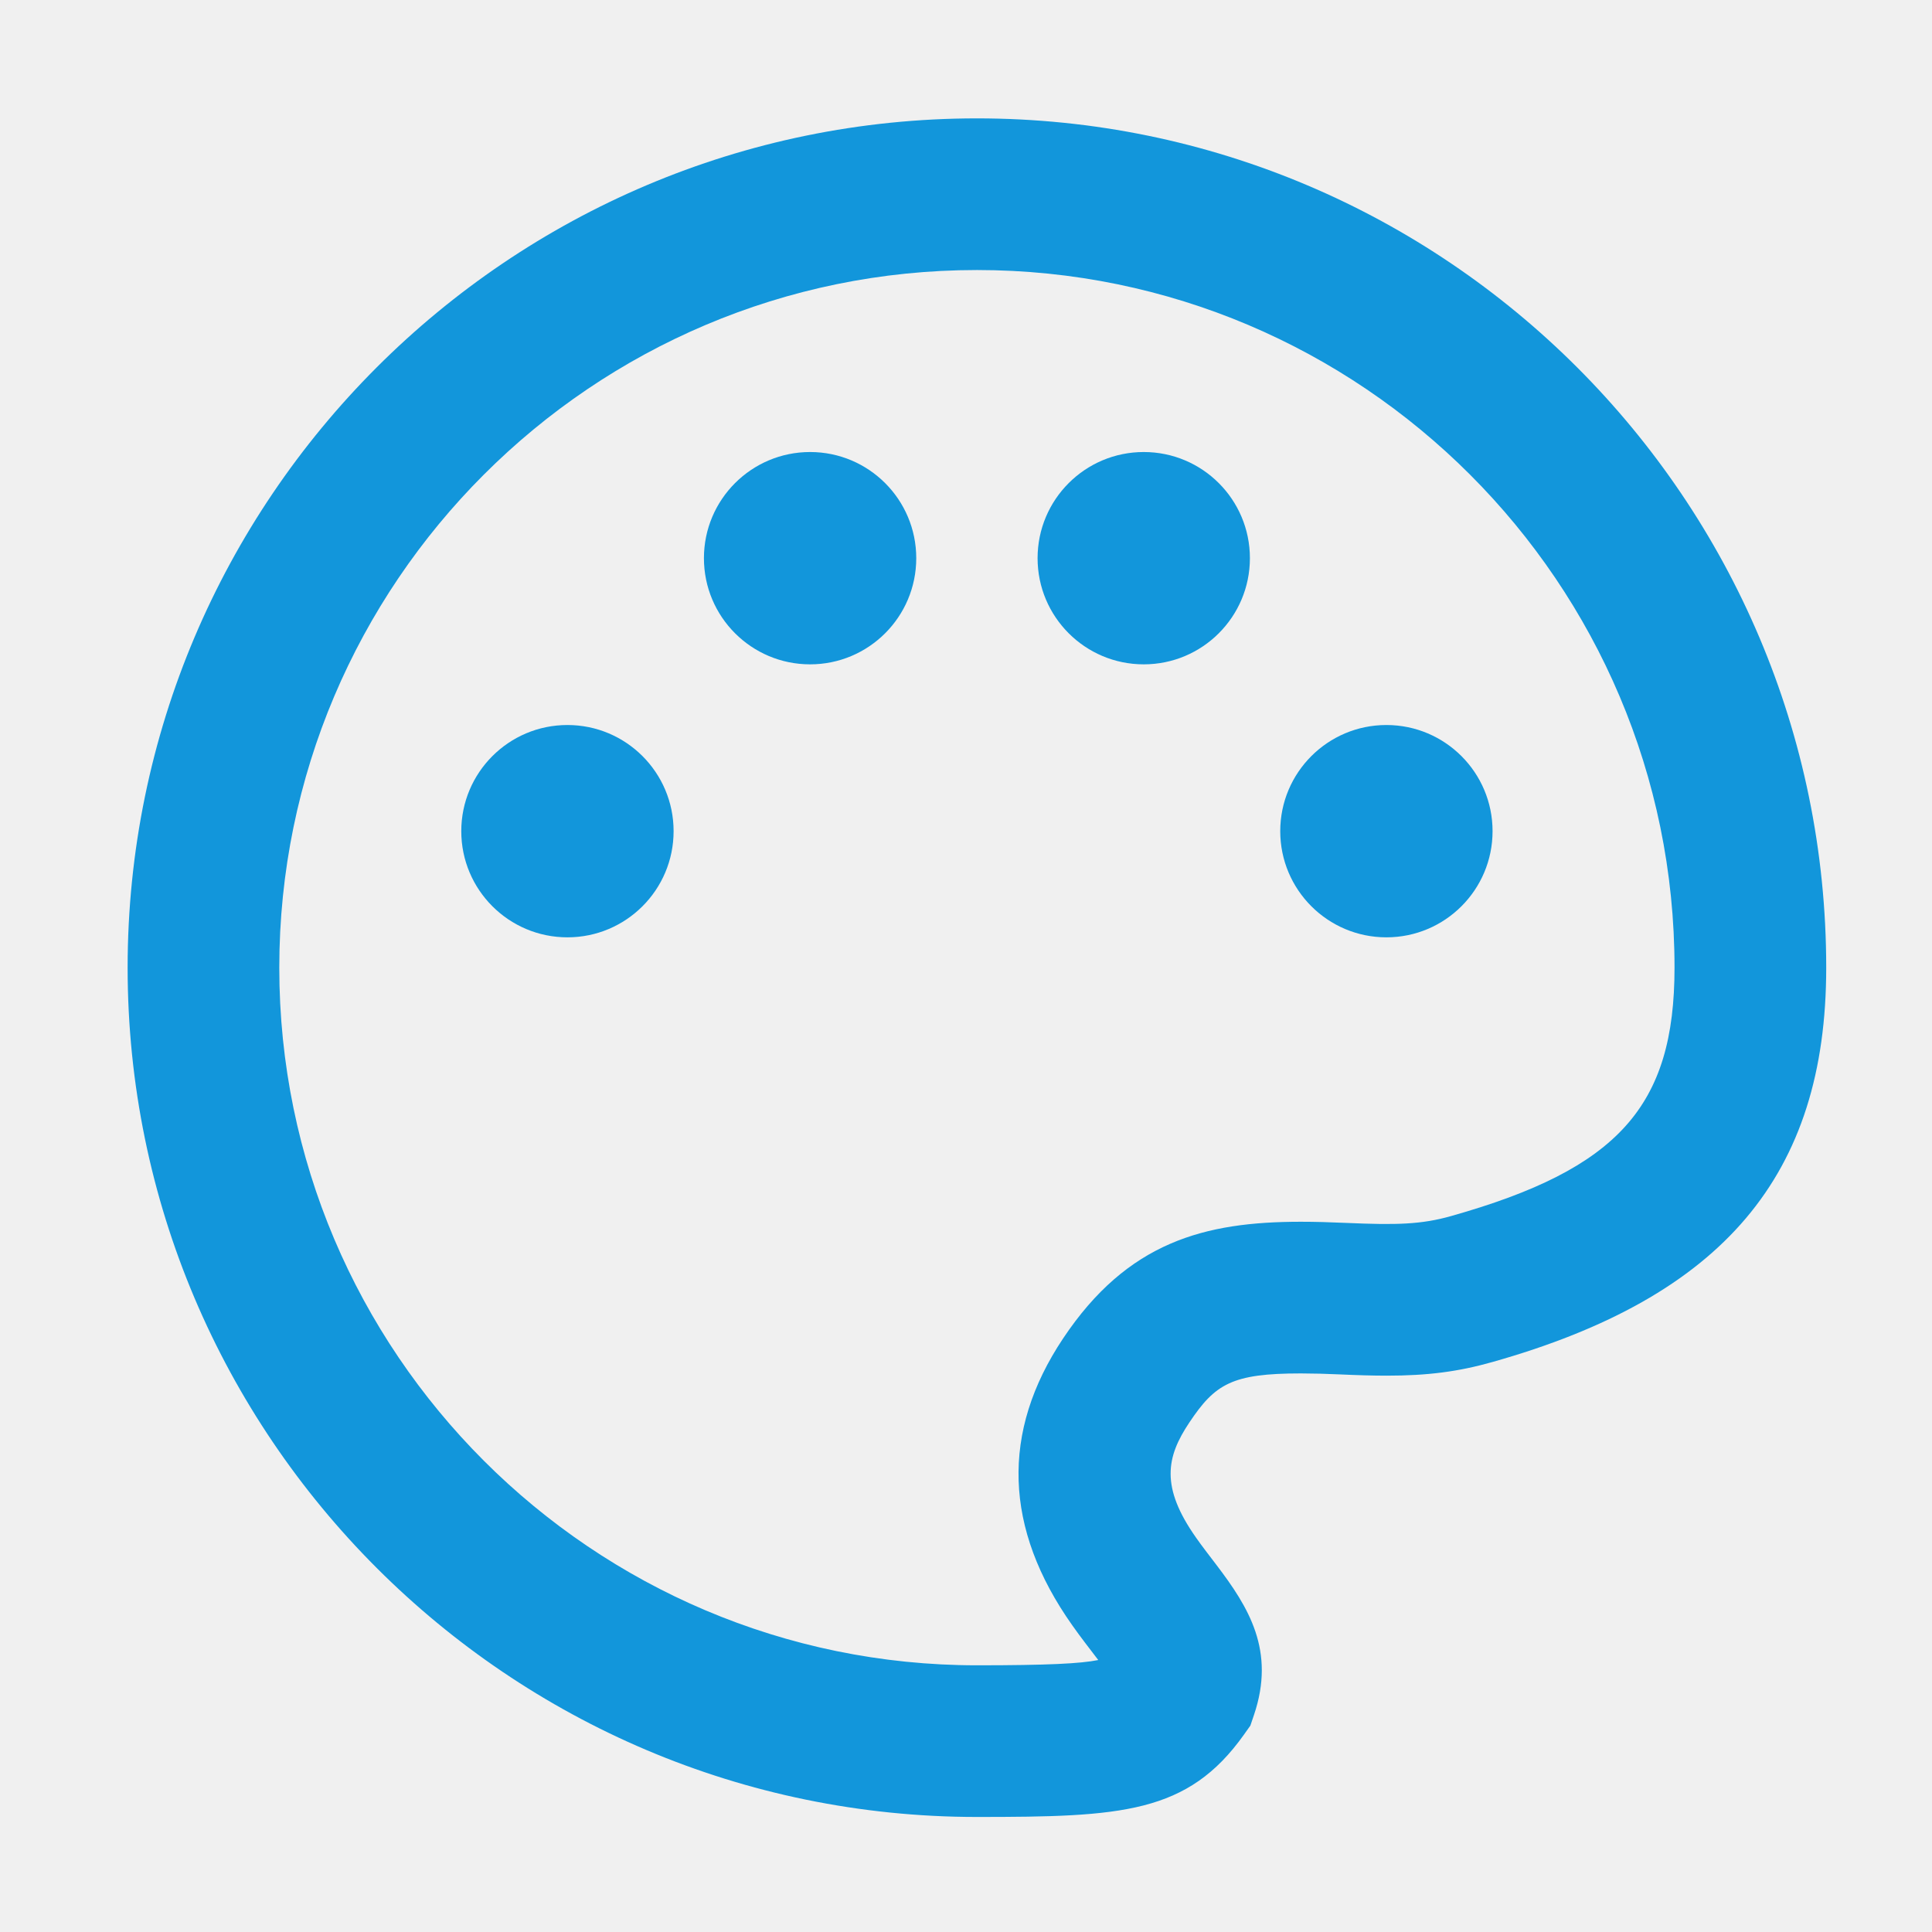
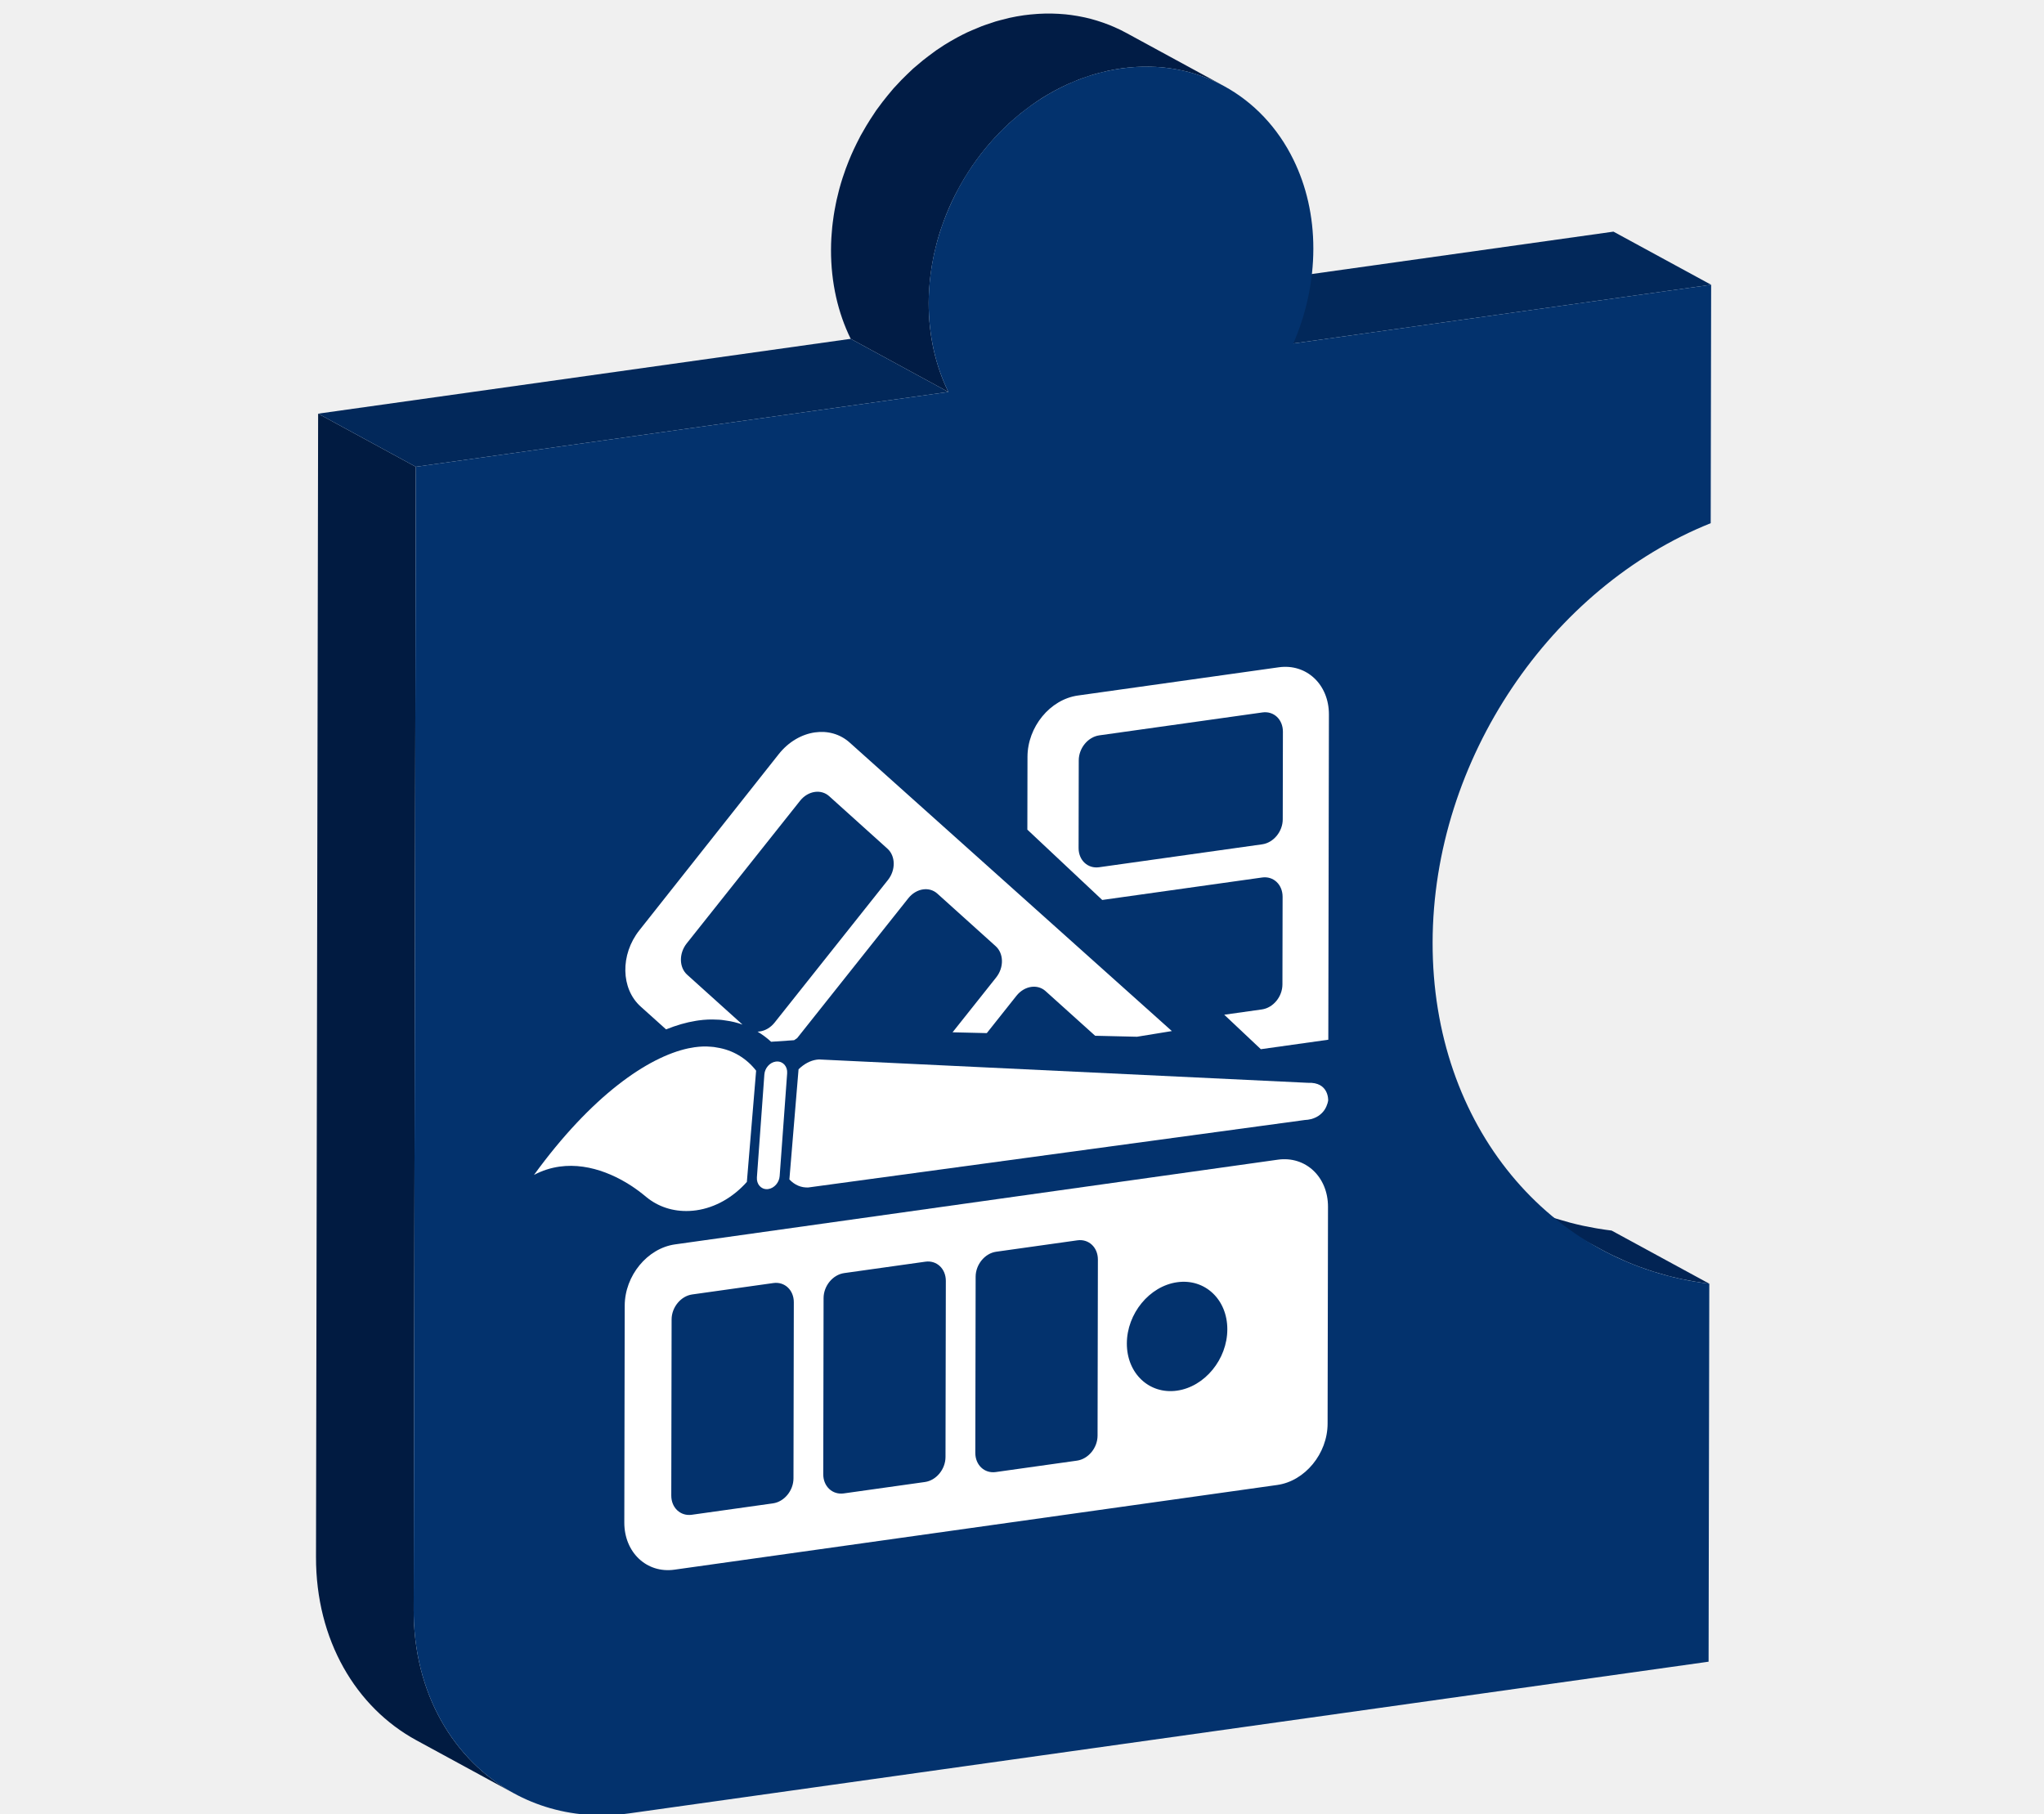
- <svg xmlns="http://www.w3.org/2000/svg" class="svg-icon" style="fill: currentColor;overflow: hidden;" viewBox="0 0 1024 1024" version="1.1">
-   <path d="M517.788 963.028c-248.206 0-450.144-201.938-450.144-450.144s201.938-450.144 450.144-450.144 450.144 201.938 450.144 450.144c0 110.012-54.548 174.463-176.858 208.995-18.134 5.144-34.404 7.251-56.091 7.251-7.347 0-15.546-0.241-25.047-0.675a469.436 469.436 0 0 0-20.449-0.514c-36.558 0-45.465 5.563-59.162 26.092-12.138 18.199-15.417 34.018 3.682 61.059 1.559 2.219 3.151 4.389 5.112 6.977l5.563 7.299c17.105 22.475 31.494 45.497 19.935 79.643l-1.897 5.595-3.424 4.823C629.536 961.276 594.409 963.028 517.788 963.028z m0-819.905c-203.883 0-369.761 165.878-369.761 369.761s165.878 369.761 369.761 369.761c37.298 0 55.094-0.9 64.306-2.797-0.418-0.579-0.9-1.19-1.383-1.817l-5.53-7.251a322.014 322.014 0 0 1-6.881-9.373c-36.237-51.268-37.892-102.424-4.871-151.956 34.243-51.349 75.158-61.895 126.04-61.895 7.46 0 15.434 0.225 24.051 0.611 26.687 1.174 39.87 0.836 55.657-3.649 88.518-24.983 118.356-58.181 118.356-131.635 0.016-203.883-165.846-369.761-369.745-369.761z" fill="#1296db" />
-   <path d="M300.754 440.54m-56.268 0a56.268 56.268 0 1 0 112.536 0 56.268 56.268 0 1 0-112.536 0Z" fill="#1296db" />
-   <path d="M734.821 440.54m-56.268 0a56.268 56.268 0 1 0 112.536 0 56.268 56.268 0 1 0-112.536 0Z" fill="#1296db" />
-   <path d="M429.366 295.85m-56.268 0a56.268 56.268 0 1 0 112.536 0 56.268 56.268 0 1 0-112.536 0Z" fill="#1296db" />
-   <path d="M606.209 295.85m-56.268 0a56.268 56.268 0 1 0 112.536 0 56.268 56.268 0 1 0-112.536 0Z" fill="#1296db" />
+ <svg xmlns="http://www.w3.org/2000/svg" version="1.1" id="svg2" xml:space="preserve" width="664.223" height="589.389" viewBox="0 0 664.223 589.389">
+   <defs id="defs6">
+     <clipPath clipPathUnits="userSpaceOnUse" id="clipPath18">
+       <path d="M 0,442.042 H 498.167 V 0 H 0 Z" id="path16" />
+     </clipPath>
+     <clipPath clipPathUnits="userSpaceOnUse" id="clipPath50">
+       <path d="m 159.257,247.785 -0.286,-153.427 149.003,20.941 0.284,153.428 z" id="path48" />
+     </clipPath>
+   </defs>
+   <g id="g10" transform="matrix(1.333333,0,0,-1.333333,0,589.3893)">
+     <g id="g12" transform="matrix(1.299205,0,0,1.299205,-76.58063,-68.00379)">
+       <g id="g14" clip-path="url(#clipPath18)">
+         <g id="g20" transform="translate(363.9681,155.911)">
+           <path d="m 0,0 c 0.843,-0.361 1.696,-0.703 2.56,-1.023 0.186,-0.069 0.377,-0.128 0.564,-0.195 0.68,-0.245 1.364,-0.484 2.056,-0.703 0.322,-0.102 0.65,-0.189 0.974,-0.285 0.566,-0.168 1.131,-0.336 1.704,-0.487 0.075,-0.02 0.148,-0.044 0.223,-0.063 0.672,-0.174 1.352,-0.333 2.034,-0.483 0.156,-0.034 0.313,-0.064 0.469,-0.097 0.648,-0.136 1.301,-0.261 1.957,-0.376 0.221,-0.038 0.441,-0.077 0.663,-0.113 0.802,-0.13 1.609,-0.251 2.423,-0.348 L -2.698,5.795 c -0.814,0.098 -1.62,0.218 -2.423,0.348 -0.221,0.037 -0.442,0.075 -0.663,0.114 -0.656,0.114 -1.308,0.239 -1.956,0.376 -0.156,0.033 -0.314,0.062 -0.469,0.096 -0.759,0.167 -1.51,0.35 -2.257,0.546 -0.574,0.151 -1.139,0.32 -1.706,0.488 -0.324,0.096 -0.651,0.183 -0.972,0.284 -0.693,0.219 -1.376,0.459 -2.057,0.703 -0.187,0.067 -0.378,0.126 -0.564,0.195 -0.864,0.321 -1.717,0.662 -2.561,1.024 -0.229,0.098 -0.451,0.208 -0.679,0.309 -0.61,0.271 -1.219,0.544 -1.818,0.837 -0.732,0.357 -1.458,0.728 -2.172,1.116 -0.009,0.005 -0.017,0.009 -0.026,0.013 l 0.003,-10e-4 c -10e-4,0 -0.002,10e-4 -0.003,10e-4 L -4.696,2.276 C -4.018,1.906 -3.331,1.551 -2.635,1.21 -2.59,1.187 -2.543,1.168 -2.498,1.146 -1.902,0.856 -1.296,0.584 -0.689,0.314 -0.458,0.211 -0.232,0.1 0,0" style="fill:#022454;fill-opacity:1;fill-rule:nonzero;stroke:none" id="path22" />
+         </g>
+         <g id="g24" transform="translate(301.561,328.1391)">
+           <path d="M 0,0 -18.325,9.968 60.058,20.984 78.382,11.016 Z" style="fill:#02285a;fill-opacity:1;fill-rule:nonzero;stroke:none" id="path26" />
+         </g>
+         <g id="g28" transform="translate(239.0853,357.8083)">
+           <path d="M 0,0 C 0.23,0.411 0.463,0.819 0.705,1.222 0.94,1.615 1.183,2.004 1.429,2.389 1.682,2.785 1.939,3.178 2.203,3.566 2.47,3.957 2.742,4.343 3.02,4.725 3.264,5.061 3.51,5.395 3.762,5.723 4.058,6.108 4.361,6.485 4.667,6.86 4.928,7.18 5.19,7.498 5.459,7.81 5.775,8.176 6.1,8.532 6.426,8.887 c 0.28,0.304 0.558,0.608 0.845,0.904 0.337,0.347 0.683,0.683 1.03,1.019 0.294,0.284 0.586,0.57 0.887,0.845 0.324,0.298 0.659,0.583 0.992,0.87 0.369,0.318 0.737,0.637 1.116,0.942 0.337,0.273 0.682,0.532 1.027,0.794 0.385,0.292 0.771,0.584 1.165,0.863 0.597,0.422 1.199,0.839 1.816,1.229 0.041,0.025 0.083,0.049 0.123,0.075 0.644,0.403 1.3,0.784 1.963,1.15 0.146,0.08 0.29,0.162 0.437,0.241 0.667,0.357 1.342,0.695 2.027,1.013 0.47,0.219 0.95,0.412 1.428,0.612 0.359,0.149 0.713,0.31 1.076,0.449 0.507,0.193 1.024,0.358 1.54,0.53 0.344,0.114 0.684,0.243 1.031,0.347 0.579,0.174 1.167,0.315 1.755,0.46 0.292,0.072 0.58,0.161 0.875,0.226 0.886,0.195 1.78,0.358 2.683,0.485 0.79,0.111 1.573,0.184 2.351,0.239 0.162,0.011 0.324,0.024 0.485,0.033 0.754,0.042 1.501,0.061 2.241,0.052 0.129,-0.001 0.256,-0.008 0.384,-0.011 0.685,-0.017 1.364,-0.054 2.036,-0.113 0.105,-0.01 0.212,-0.015 0.318,-0.026 0.724,-0.071 1.438,-0.172 2.144,-0.292 0.155,-0.027 0.309,-0.055 0.463,-0.084 0.71,-0.132 1.414,-0.281 2.105,-0.462 0.052,-0.013 0.103,-0.03 0.155,-0.044 0.653,-0.174 1.295,-0.374 1.93,-0.59 0.143,-0.049 0.287,-0.096 0.429,-0.147 0.656,-0.235 1.301,-0.489 1.935,-0.767 0.116,-0.051 0.23,-0.107 0.345,-0.16 0.646,-0.293 1.283,-0.601 1.904,-0.938 l -18.325,9.968 c -0.357,0.195 -0.72,0.382 -1.086,0.562 -0.268,0.132 -0.544,0.253 -0.817,0.377 -0.116,0.052 -0.23,0.108 -0.346,0.159 -0.633,0.278 -1.279,0.533 -1.934,0.767 -0.142,0.051 -0.286,0.098 -0.43,0.147 -0.634,0.216 -1.277,0.416 -1.93,0.59 -0.052,0.014 -0.102,0.031 -0.155,0.045 -0.019,0.005 -0.037,0.011 -0.057,0.016 -0.672,0.174 -1.357,0.317 -2.048,0.446 -0.154,0.028 -0.308,0.057 -0.463,0.083 -0.706,0.12 -1.42,0.221 -2.144,0.293 -0.105,0.01 -0.212,0.015 -0.318,0.025 -0.672,0.059 -1.35,0.097 -2.035,0.113 -0.128,0.003 -0.256,0.01 -0.384,0.012 -0.74,0.009 -1.488,-0.01 -2.241,-0.053 C 14.592,32.172 14.43,32.16 14.268,32.148 13.49,32.093 12.708,32.02 11.917,31.909 11.015,31.783 10.121,31.619 9.234,31.424 8.939,31.359 8.651,31.27 8.358,31.198 7.771,31.053 7.183,30.912 6.605,30.739 6.256,30.634 5.916,30.505 5.57,30.39 5.056,30.219 4.54,30.054 4.033,29.861 3.67,29.722 3.315,29.561 2.956,29.411 2.478,29.212 1.999,29.019 1.529,28.801 1.47,28.773 1.409,28.752 1.35,28.724 0.726,28.43 0.112,28.114 -0.497,27.787 -0.644,27.708 -0.79,27.627 -0.936,27.546 -1.599,27.18 -2.255,26.799 -2.898,26.395 -2.939,26.37 -2.98,26.347 -3.02,26.321 c -0.49,-0.309 -0.974,-0.628 -1.452,-0.959 -0.125,-0.086 -0.242,-0.183 -0.366,-0.27 -0.393,-0.279 -0.778,-0.57 -1.163,-0.862 -0.345,-0.262 -0.69,-0.522 -1.028,-0.794 -0.378,-0.306 -0.747,-0.624 -1.116,-0.943 -0.233,-0.201 -0.476,-0.39 -0.706,-0.596 -0.098,-0.088 -0.189,-0.184 -0.286,-0.273 -0.301,-0.276 -0.593,-0.562 -0.886,-0.846 -0.347,-0.335 -0.693,-0.671 -1.03,-1.018 -0.287,-0.296 -0.566,-0.601 -0.845,-0.905 -0.209,-0.226 -0.426,-0.442 -0.63,-0.673 -0.116,-0.131 -0.222,-0.271 -0.337,-0.404 -0.27,-0.312 -0.531,-0.631 -0.793,-0.951 -0.306,-0.374 -0.608,-0.75 -0.903,-1.134 -0.253,-0.33 -0.5,-0.664 -0.745,-1.001 -0.153,-0.211 -0.316,-0.413 -0.466,-0.627 -0.121,-0.173 -0.23,-0.356 -0.35,-0.531 -0.264,-0.388 -0.521,-0.78 -0.774,-1.177 -0.246,-0.385 -0.488,-0.772 -0.723,-1.165 -0.242,-0.405 -0.476,-0.813 -0.706,-1.225 -0.125,-0.223 -0.261,-0.437 -0.382,-0.662 -0.13,-0.242 -0.249,-0.49 -0.375,-0.735 -0.108,-0.21 -0.217,-0.419 -0.322,-0.631 -0.37,-0.743 -0.727,-1.494 -1.057,-2.258 -0.331,-0.765 -0.639,-1.541 -0.931,-2.324 -0.022,-0.061 -0.049,-0.12 -0.072,-0.181 -0.174,-0.473 -0.334,-0.952 -0.493,-1.432 -0.039,-0.117 -0.083,-0.232 -0.121,-0.35 -0.217,-0.673 -0.417,-1.352 -0.604,-2.035 -0.053,-0.196 -0.098,-0.394 -0.149,-0.59 -0.127,-0.492 -0.25,-0.985 -0.36,-1.482 -0.057,-0.255 -0.107,-0.511 -0.159,-0.767 -0.092,-0.445 -0.178,-0.892 -0.255,-1.341 -0.047,-0.272 -0.091,-0.544 -0.133,-0.817 -0.069,-0.445 -0.129,-0.893 -0.184,-1.341 -0.033,-0.268 -0.066,-0.537 -0.094,-0.806 -0.05,-0.482 -0.088,-0.966 -0.121,-1.451 -0.016,-0.232 -0.038,-0.464 -0.05,-0.697 -0.038,-0.716 -0.062,-1.434 -0.063,-2.154 -0.011,-6.173 1.308,-11.848 3.693,-16.708 l 18.325,-9.968 c -2.386,4.859 -3.705,10.534 -3.693,16.707 10e-4,0.721 0.025,1.439 0.063,2.155 0.012,0.233 0.033,0.464 0.05,0.697 0.033,0.484 0.071,0.968 0.12,1.45 0.028,0.27 0.062,0.539 0.095,0.809 0.055,0.447 0.115,0.893 0.183,1.337 0.042,0.274 0.086,0.547 0.133,0.819 0.078,0.448 0.164,0.894 0.255,1.339 0.052,0.257 0.103,0.515 0.16,0.77 0.11,0.495 0.232,0.987 0.359,1.478 0.051,0.197 0.096,0.396 0.15,0.593 0.186,0.683 0.387,1.362 0.604,2.035 0.038,0.117 0.081,0.232 0.12,0.35 0.18,0.541 0.367,1.079 0.566,1.612 0.292,0.783 0.599,1.56 0.931,2.324 0.33,0.765 0.687,1.516 1.057,2.26 0.104,0.211 0.213,0.419 0.32,0.628 0.244,0.472 0.5,0.937 0.759,1.4" style="fill:#011c45;fill-opacity:1;fill-rule:nonzero;stroke:none" id="path30" />
+         </g>
+         <g id="g32" transform="translate(136.5484,90.4997)">
+           <path d="m 0,0 0.398,214.504 -18.324,9.969 -0.398,-214.505 c -0.03,-15.592 7.489,-28.224 18.838,-34.398 l 18.324,-9.968 C 7.49,-28.224 -0.029,-15.593 0,0" style="fill:#011b41;fill-opacity:1;fill-rule:nonzero;stroke:none" id="path34" />
+         </g>
+         <g id="g36" transform="translate(136.9469,305.0041)">
+           <path d="M 0,0 -18.325,9.968 81.582,24.009 99.906,14.041 Z" style="fill:#02285a;fill-opacity:1;fill-rule:nonzero;stroke:none" id="path38" />
+         </g>
+         <g id="g40" transform="translate(269.3273,379.7493)">
+           <path d="m 0,0 c 14.154,1.989 26.41,-5.131 32.266,-17.144 2.385,-4.868 3.736,-10.538 3.725,-16.711 -0.012,-6.174 -1.352,-12.222 -3.757,-17.755 l 78.382,11.016 -0.083,-44.734 c -29.829,-11.946 -52.104,-44.136 -52.168,-78.668 -0.065,-34.531 22.102,-60.45 51.903,-64.015 l -0.132,-70.922 -202.383,-28.443 c -22.429,-3.153 -40.577,13.918 -40.532,38.126 l 0.399,214.505 99.906,14.041 c -2.386,4.859 -3.705,10.534 -3.693,16.707 0.011,6.174 1.384,12.227 3.789,17.768 C -26.475,-12.563 -14.162,-1.99 0,0" style="fill:#03326d;fill-opacity:1;fill-rule:nonzero;stroke:none" id="path42" />
+         </g>
+       </g>
+     </g>
+     <g id="g44" transform="matrix(1.299205,0,0,1.299205,-76.58063,-68.00379)">
+       <g id="g46" clip-path="url(#clipPath50)">
+         <g id="g52" transform="translate(189.2397,196.1005)">
+           <path d="m 0,0 c -0.379,-0.053 -0.766,-0.121 -1.162,-0.204 -7.626,-1.625 -18.203,-8.946 -28.962,-23.752 1.583,0.839 3.192,1.335 4.792,1.56 5.964,0.838 11.79,-2.101 15.599,-5.151 0.24,-0.191 0.464,-0.375 0.687,-0.56 2.167,-1.787 4.969,-2.751 8.084,-2.607 0.427,0.019 0.85,0.058 1.271,0.117 3.614,0.508 6.972,2.482 9.502,5.33 l 1.311,15.752 0.426,5.116 C 9.75,-2.076 7.167,-0.511 4.204,-0.055 3.82,0.021 3.428,0.087 3.011,0.097 2.082,0.184 1.074,0.151 0,0" style="fill:#ffffff;fill-opacity:1;fill-rule:nonzero;stroke:none" id="path54" />
+         </g>
+         <g id="g56" transform="translate(204.4607,193.4065)">
+           <path d="M 0,0 C -1.105,-0.155 -2.044,-1.205 -2.129,-2.43 L -2.367,-5.731 -3.526,-21.72 c -0.09,-1.266 0.757,-2.245 1.91,-2.213 0.073,0.003 0.145,0.009 0.217,0.019 1.11,0.156 2.057,1.21 2.142,2.439 l 1.192,16.349 0.213,2.934 C 2.239,-0.926 1.392,0.053 0.23,0.019 0.153,0.017 0.076,0.011 0,0" style="fill:#ffffff;fill-opacity:1;fill-rule:nonzero;stroke:none" id="path58" />
+         </g>
+         <g id="g60" transform="translate(212.1414,193.7676)">
+           <path d="m 0,0 c -1.199,-0.169 -2.363,-0.803 -3.393,-1.803 l -0.36,-4.303 -1.36,-16.364 c 0.975,-1.03 2.199,-1.575 3.553,-1.506 l 93.12,12.655 c 0.209,0.01 0.409,0.029 0.598,0.055 1.627,0.229 2.559,1.05 3.105,1.832 0.595,0.904 0.693,1.782 0.693,1.782 0,0 0.19,3.493 -3.814,3.311 L 29.955,-1.369 0.438,0.041 C 0.292,0.034 0.146,0.02 0,0" style="fill:#ffffff;fill-opacity:1;fill-rule:nonzero;stroke:none" id="path62" />
+         </g>
+         <g id="g64" transform="translate(211.8312,255.1744)">
+           <path d="m 0,0 c -2.477,-0.348 -4.954,-1.745 -6.809,-4.092 l -26.136,-33.036 c -3.613,-4.553 -3.496,-10.976 0.261,-14.329 l 4.749,-4.268 c 1.9,0.768 3.775,1.317 5.593,1.607 0.162,0.027 0.323,0.052 0.483,0.074 1.196,0.168 2.347,0.216 3.442,0.149 0.688,-0.007 1.265,-0.09 1.665,-0.163 1.089,-0.141 2.146,-0.399 3.154,-0.767 l -10.378,9.354 c -1.534,1.375 -1.57,4.007 -0.093,5.874 l 21.272,26.768 c 0.755,0.95 1.761,1.515 2.769,1.657 0.963,0.135 1.928,-0.116 2.678,-0.788 l 10.945,-9.863 c 1.527,-1.375 1.571,-3.997 0.094,-5.864 L -7.583,-54.455 c -0.757,-0.952 -1.768,-1.517 -2.781,-1.659 -0.136,-0.019 -0.273,-0.031 -0.41,-0.034 0.912,-0.546 1.76,-1.179 2.544,-1.899 l 4.308,0.294 c 0.185,0.13 0.377,0.261 0.57,0.383 l 20.854,26.243 c 0.762,0.958 1.77,1.527 2.78,1.669 0.959,0.135 1.919,-0.117 2.668,-0.791 l 10.945,-9.863 c 1.527,-1.376 1.578,-3.996 0.093,-5.865 l -8.18,-10.294 6.423,-0.152 5.57,7.015 c 0.76,0.951 1.767,1.516 2.775,1.658 0.963,0.135 1.927,-0.116 2.673,-0.789 l 9.306,-8.381 7.856,-0.184 6.536,1.065 L 6.513,-1.918 C 4.693,-0.281 2.346,0.33 0,0" style="fill:#ffffff;fill-opacity:1;fill-rule:nonzero;stroke:none" id="path66" />
+         </g>
+         <g id="g68" transform="translate(298.8302,267.3862)">
+           <path d="m 0,0 -37.689,-5.297 c -5.207,-0.732 -9.437,-5.881 -9.447,-11.501 l -0.026,-13.661 14.047,-13.195 29.998,4.216 c 2.123,0.298 3.842,-1.327 3.838,-3.627 L 0.69,-59.501 c -0.004,-2.291 -1.73,-4.392 -3.853,-4.69 l -7.065,-0.993 6.867,-6.469 12.657,1.779 0.113,61.023 C 9.42,-3.231 5.207,0.732 0,0 m -33.705,-37.514 c -2.131,-0.299 -3.849,1.318 -3.845,3.609 l 0.03,16.436 c 0.005,2.308 1.73,4.401 3.861,4.7 l 30.6,4.3 c 2.123,0.299 3.842,-1.309 3.837,-3.618 l -0.03,-16.436 c -0.005,-2.291 -1.73,-4.392 -3.853,-4.69 z" style="fill:#ffffff;fill-opacity:1;fill-rule:nonzero;stroke:none" id="path70" />
+         </g>
+         <g id="g72" transform="translate(298.6586,175.0049)">
+           <path d="m 0,0 -113.083,-15.893 c -5.199,-0.73 -9.429,-5.88 -9.439,-11.5 l -0.076,-40.679 c -0.01,-5.62 4.203,-9.583 9.402,-8.852 l 113.083,15.893 c 5.206,0.731 9.436,5.881 9.447,11.501 L 9.409,-8.851 C 9.42,-3.231 5.207,0.732 0,0 m -52.916,-58.607 c -2.123,-0.298 -3.841,1.318 -3.837,3.61 l 0.061,33.035 c 0.005,2.292 1.73,4.392 3.853,4.691 l 15.236,2.141 c 2.123,0.298 3.849,-1.317 3.845,-3.608 l -0.061,-33.036 c -0.005,-2.292 -1.738,-4.394 -3.861,-4.692 l -15.236,-2.141 m -28.509,-4.007 c -2.139,-0.3 -3.858,1.316 -3.853,3.608 l 0.061,33.035 c 0.004,2.292 1.73,4.393 3.869,4.693 l 15.228,2.14 c 2.122,0.299 3.841,-1.318 3.837,-3.609 l -0.061,-33.036 c -0.005,-2.291 -1.73,-4.392 -3.853,-4.691 l -15.228,-2.14 m -28.517,-4.008 c -2.123,-0.298 -3.85,1.318 -3.845,3.609 l 0.061,33.036 c 0.004,2.291 1.738,4.393 3.861,4.691 l 15.228,2.14 c 2.122,0.299 3.841,-1.318 3.837,-3.609 l -0.062,-33.036 c -0.004,-2.291 -1.73,-4.392 -3.852,-4.691 l -15.228,-2.14 m 91.018,23.285 c -5.199,-0.73 -9.412,3.233 -9.401,8.853 0.01,5.611 4.24,10.761 9.439,11.491 5.206,0.732 9.42,-3.231 9.409,-8.842 -0.01,-5.62 -4.24,-10.77 -9.447,-11.502" style="fill:#ffffff;fill-opacity:1;fill-rule:nonzero;stroke:none" id="path74" />
+         </g>
+       </g>
+     </g>
+   </g>
</svg>
